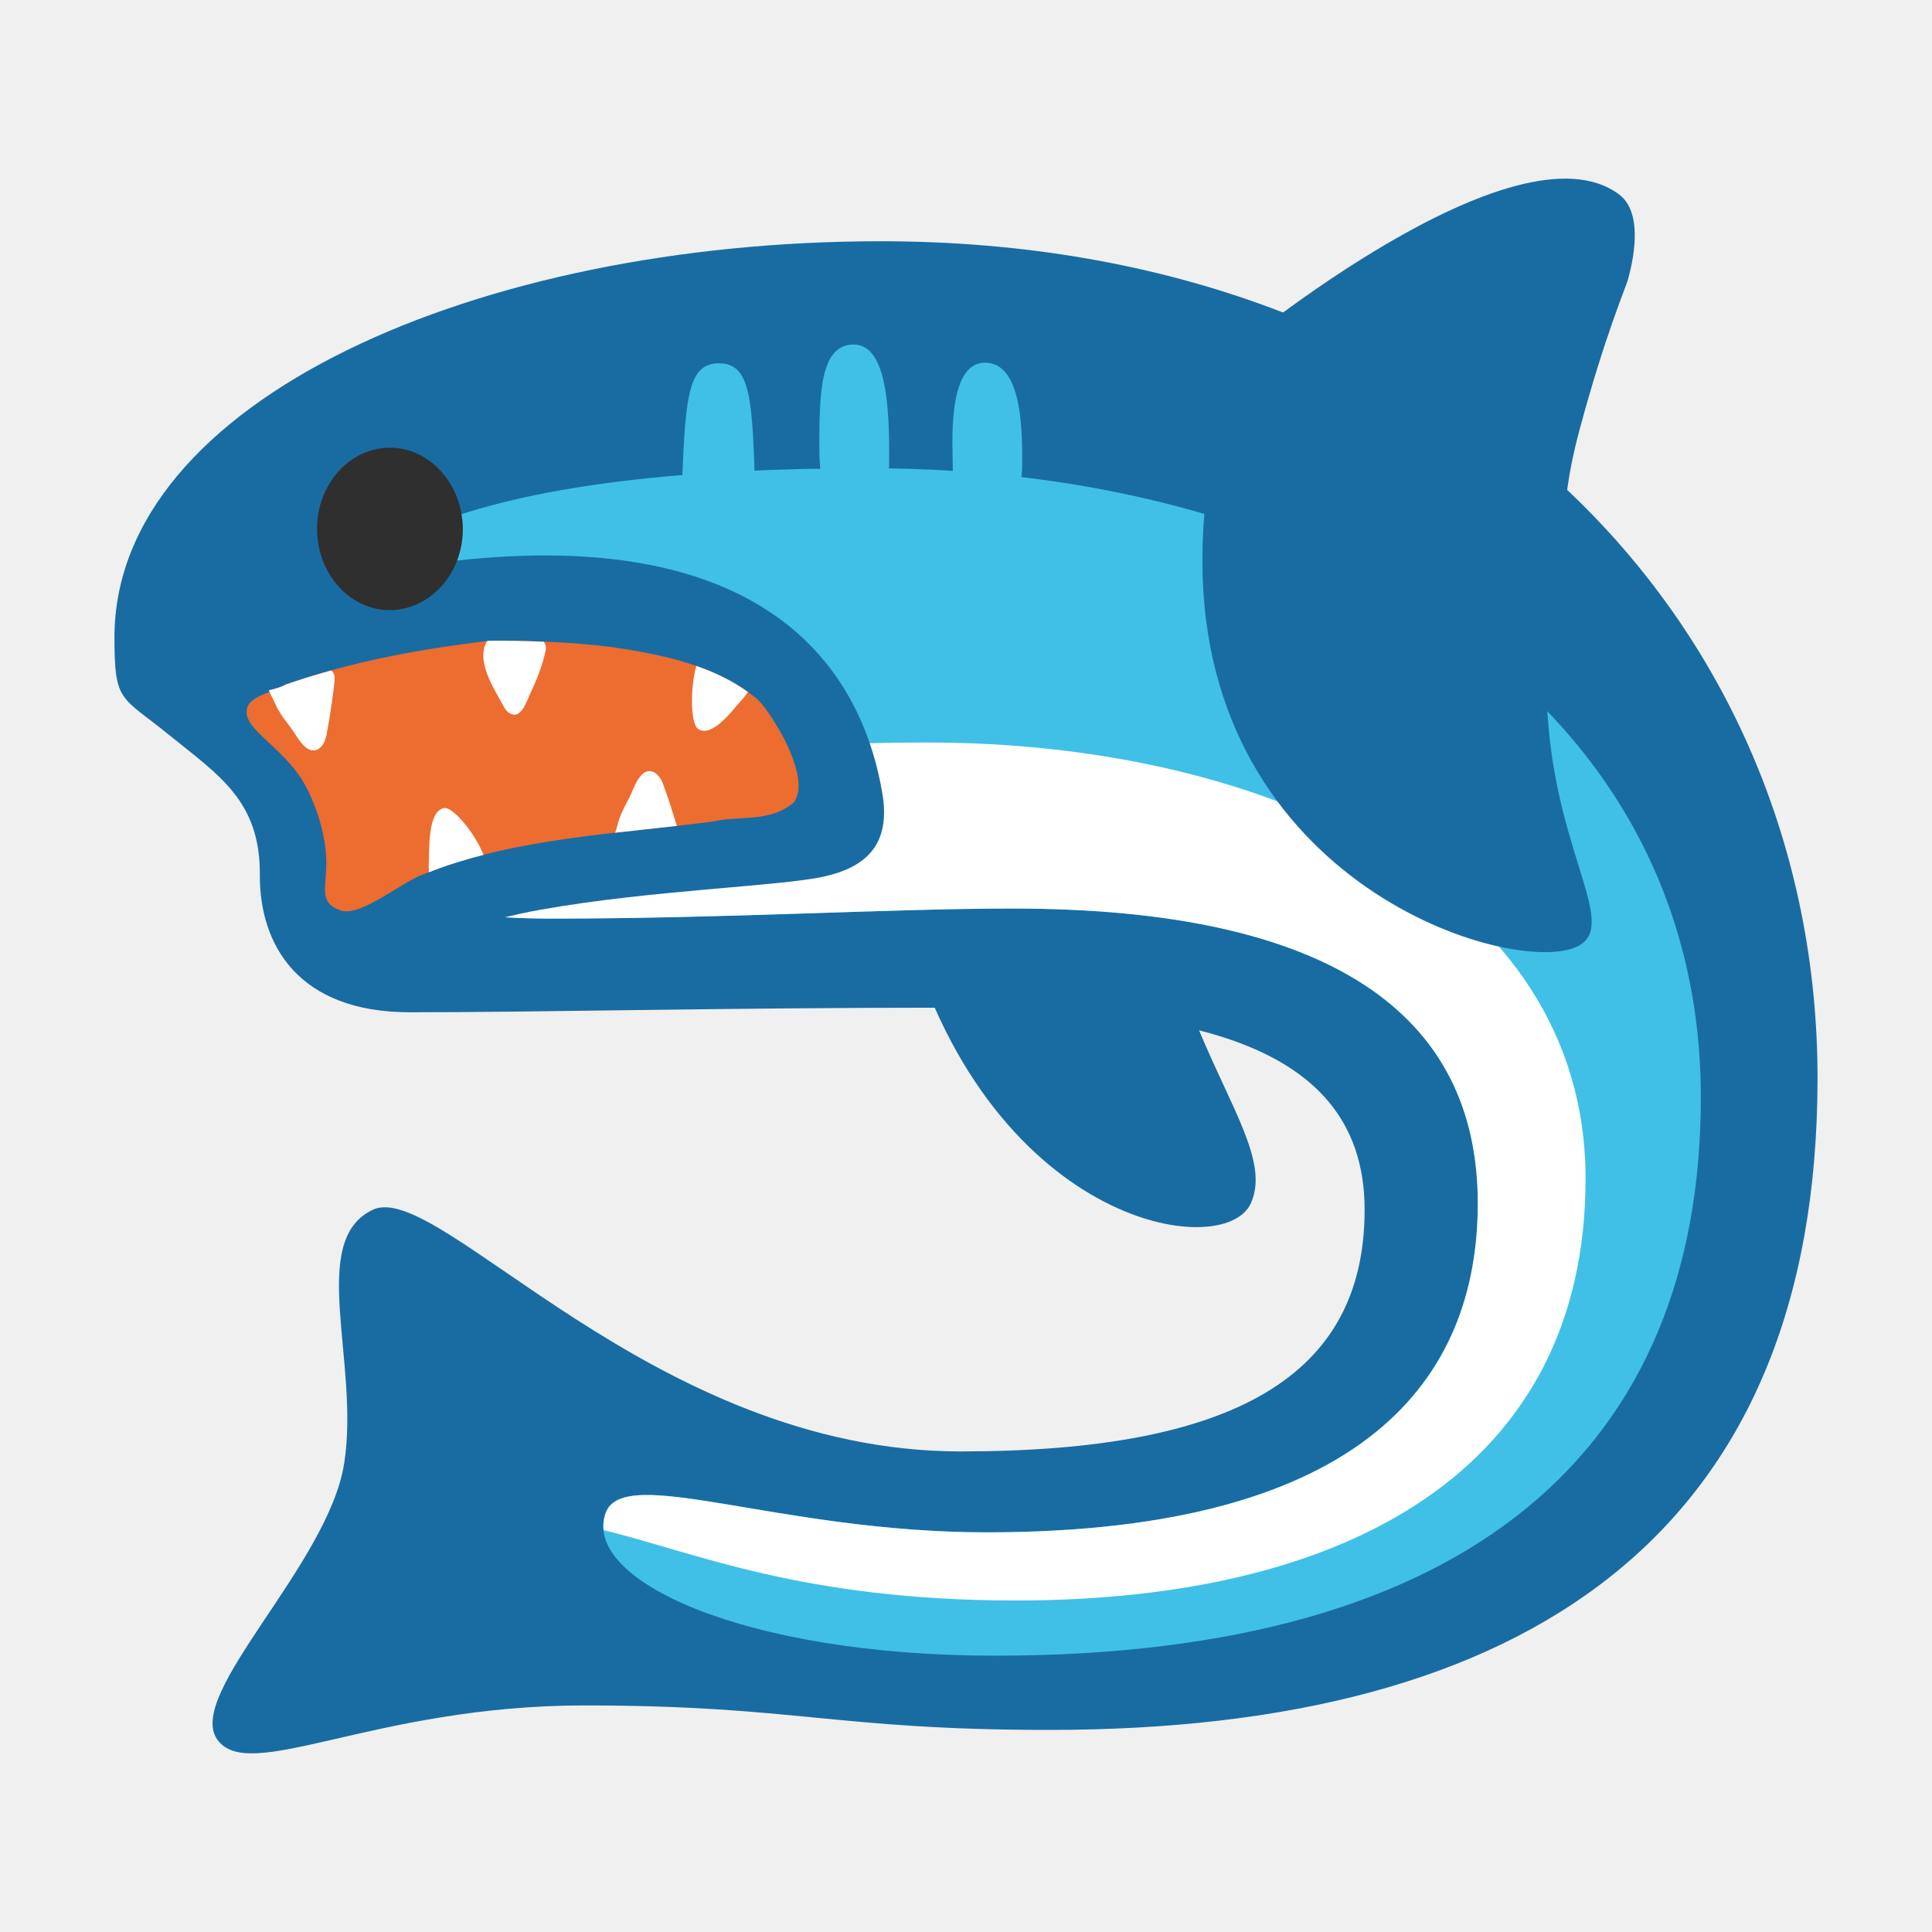
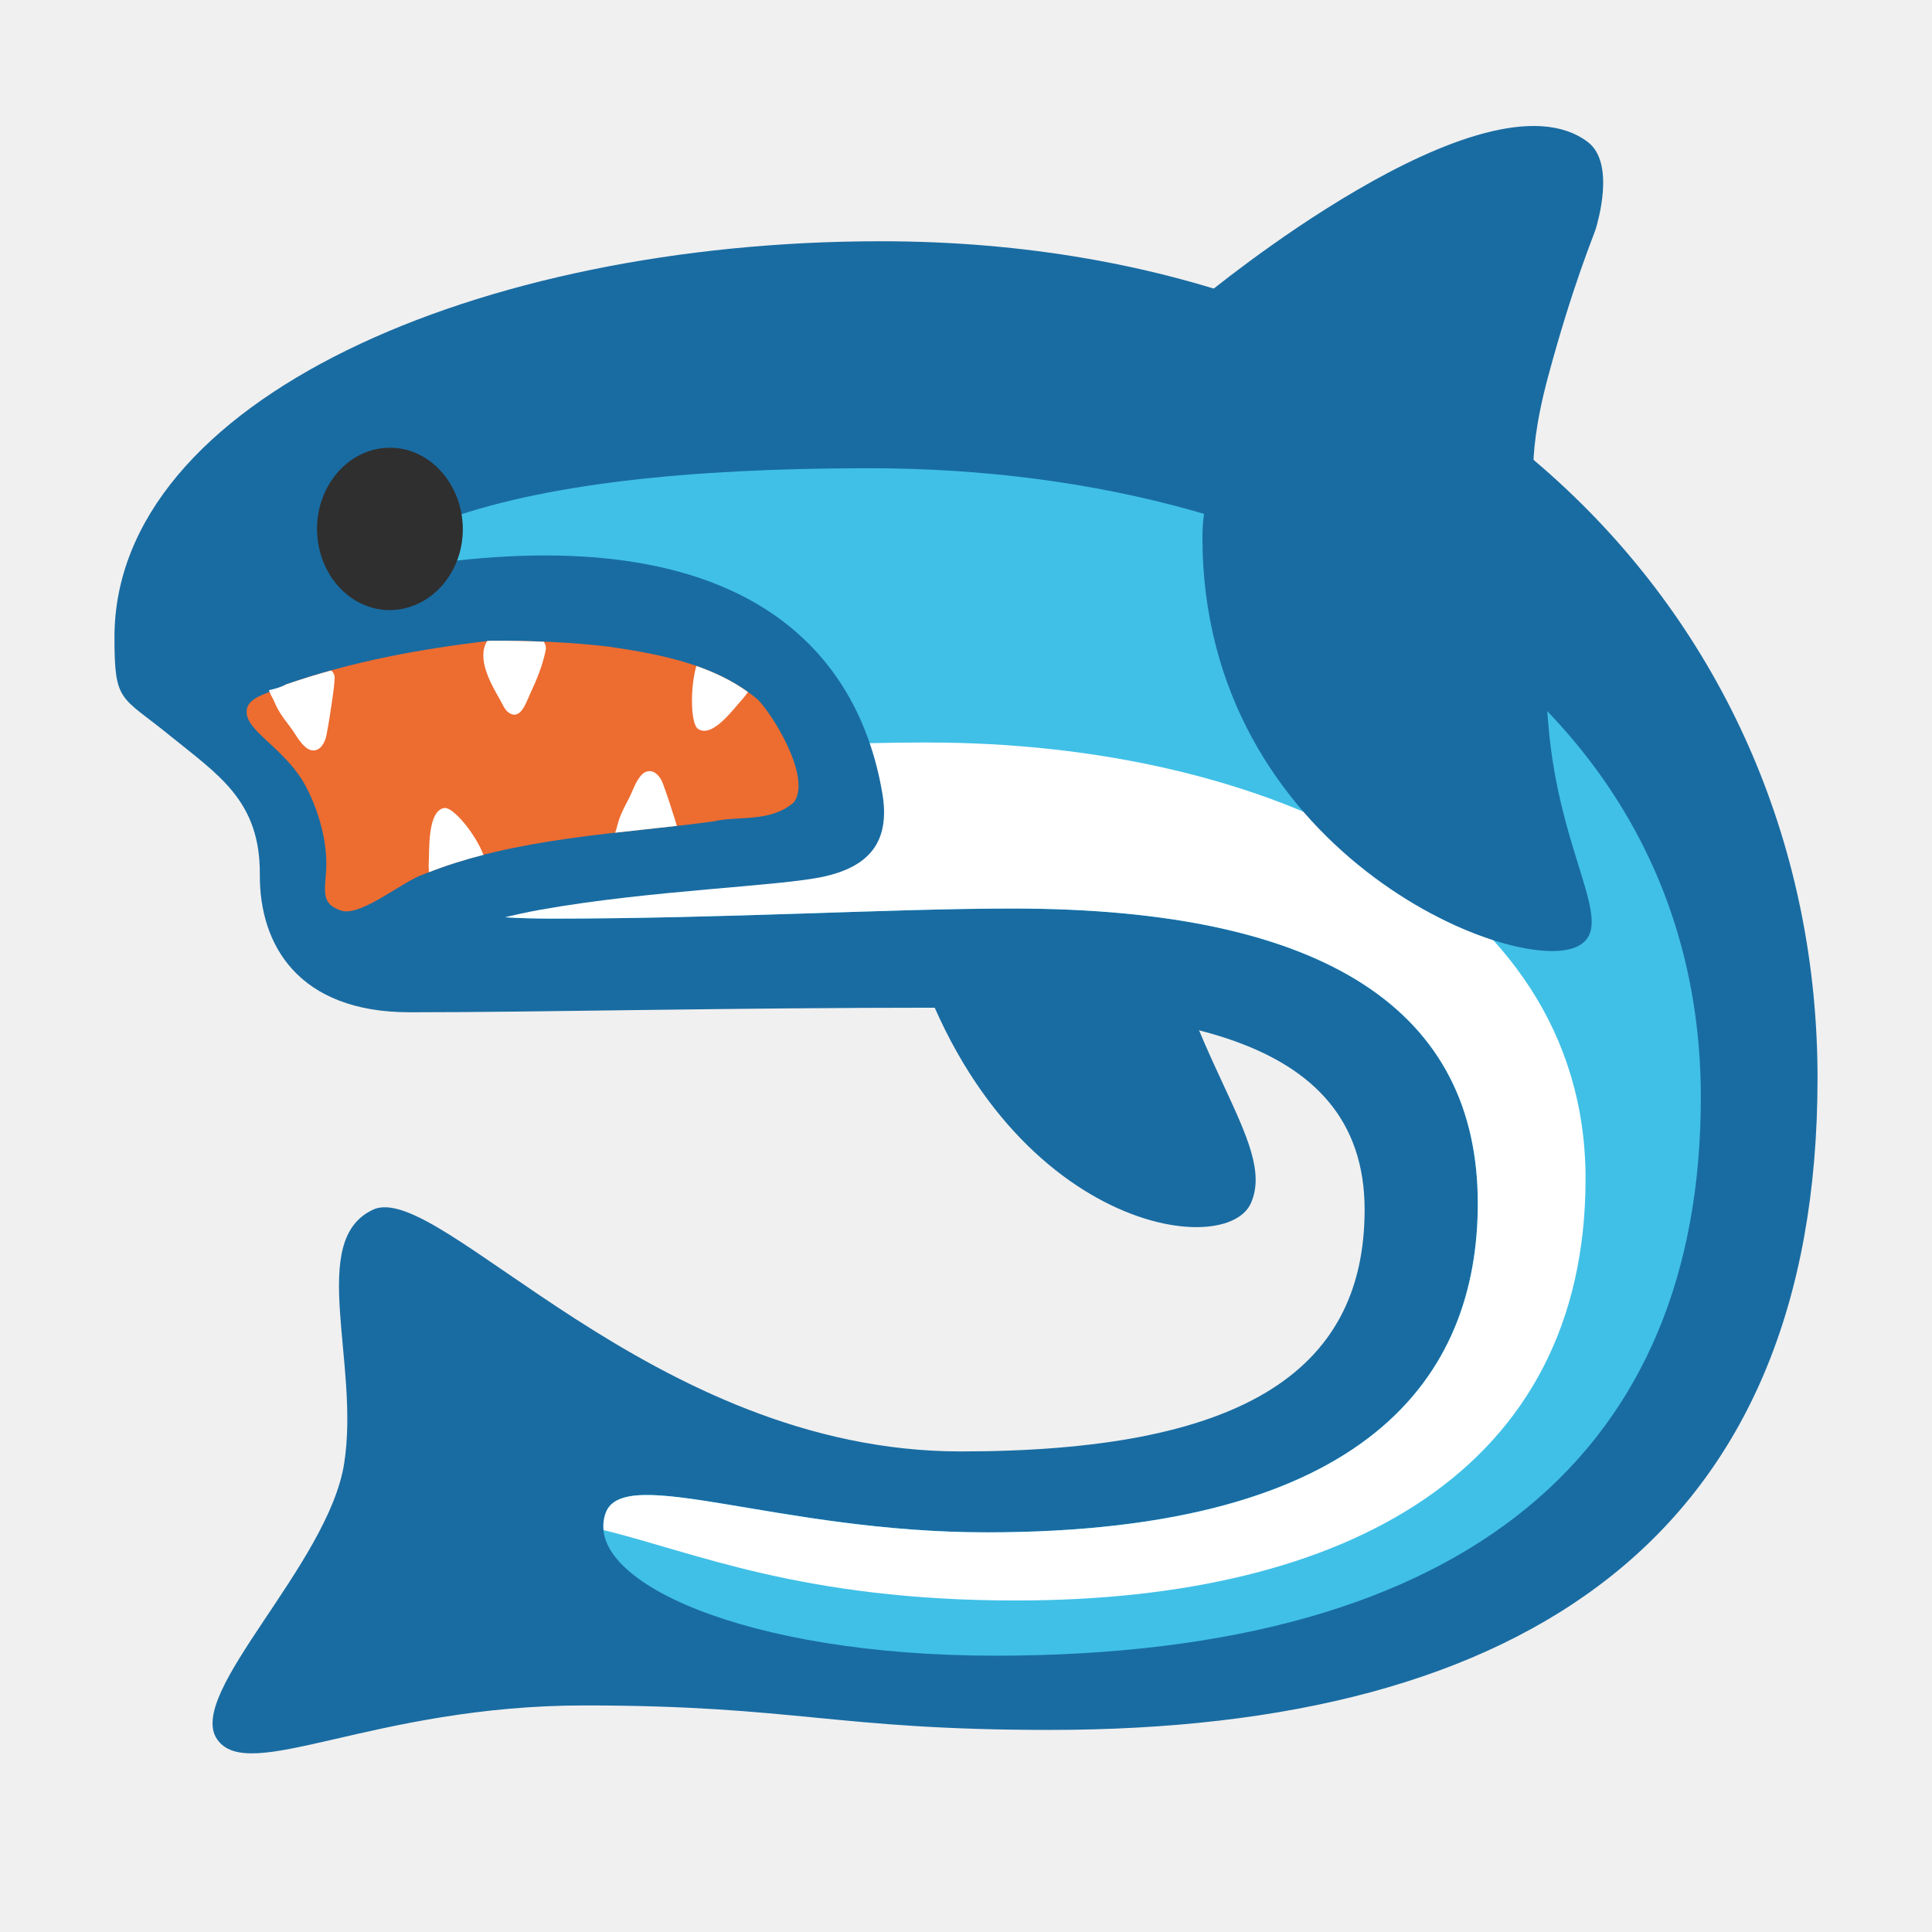
<svg xmlns="http://www.w3.org/2000/svg" width="128" height="128" style="enable-background:new 0 0 128 128;" version="1.1" id="svg11">
  <defs id="defs11" />
  <g id="g14" transform="matrix(0.9700154,0,0,0.9700154,1.919012,1.919012)" style="stroke-width:1.031">
    <g id="g23" transform="matrix(0.8475242,0,0,0.8475242,307.3554,-20.73371)" style="stroke-width:1.216">
      <path style="fill:#196ca2;fill-opacity:1;stroke:none;stroke-width:7.298;stroke-linecap:round" d="m -292.212,95.956 c 6.536,24.908 25.893,27.992 28.04,23.124 2.147,-4.869 -5.45,-11.708 -7.864,-26.512 -2.414,-14.803 -23.251,-8.33 -20.176,3.388 z" id="path11-5" />
-       <path style="fill:#196ca2;fill-opacity:1;stroke:none;stroke-width:7.298;stroke-linecap:round" d="m -265.388,50.247 c 0,0 22.573,-18.71 30.9,-12.435 2.253,1.698 0.787,6.501 0.665,6.955 -0.122,0.454 -1.858,4.508 -3.867,11.992 -2.009,7.484 -0.856,9.989 -0.856,9.989 z" id="path9-5" />
+       <path style="fill:#196ca2;fill-opacity:1;stroke:none;stroke-width:7.298;stroke-linecap:round" d="m -267.934,46.004 c 0,0 22.573,-18.71 30.9,-12.435 2.253,1.698 0.787,6.501 0.665,6.955 -0.122,0.454 -1.858,4.508 -3.867,11.992 -2.009,7.484 -0.856,9.989 -0.856,9.989 z" id="path9-5" />
      <path id="path13" style="fill:#196ca2;fill-opacity:1;stroke:none;stroke-width:7.298;stroke-linecap:round" d="m -307.449,55.225 c -1.146,0.433 -2.754,0.216 -3.543,1.214 -0.387,1.318 -0.539,2.701 -1.008,4.009 -0.559,2.107 -1.293,4.323 -0.657,6.505 0.418,1.699 1.275,3.577 3.086,4.134 1.093,0.601 2.664,-0.042 2.751,-1.356 0.231,-2.127 -0.421,-4.292 0.098,-6.407 0.298,-2.026 1.045,-4.064 0.572,-6.122 -0.191,-0.706 -0.25,-2.111 -1.299,-1.978 z m 11.291,2.002 c -1.299,0.44 -2.845,0.673 -3.91,1.478 -0.352,1.982 -0.894,3.948 -1.126,5.952 -0.149,2.36 0.32,4.926 1.912,6.752 1.066,1.239 3.486,1.319 4.21,-0.322 0.626,-1.463 -0.179,-3.013 -0.231,-4.512 -0.341,-2.57 0.669,-5.091 0.446,-7.654 -0.109,-0.681 -0.455,-1.729 -1.3,-1.694 z m 8.16,1.123 c -1.43,1.595 -2.288,3.68 -2.232,5.833 0.053,1.973 0.414,4.149 1.827,5.629 0.969,0.952 2.828,1.447 3.794,0.232 0.795,-1.316 0.301,-2.924 0.145,-4.35 -0.407,-2.006 -0.511,-4.076 -1.086,-6.044 -0.346,-0.789 -1.146,-2.085 -2.113,-1.724 -0.064,0.175 -0.228,0.279 -0.335,0.423 z" />
      <path style="fill:#196ca2;fill-opacity:1;stroke:none;stroke-width:7.298;stroke-linecap:round" d="m -294.035,41.572 c -32.333,0 -61.726,12.77 -61.726,31.923 0,5.303 0.493,4.686 4.439,7.892 3.946,3.206 7.316,5.271 7.276,11.222 -0.038,5.651 3.083,11.098 12.085,11.098 10.852,0 25.156,-0.37 43.16,-0.37 17.017,0 33.788,1.726 33.788,16.277 0,13.318 -10.358,19.484 -32.555,19.484 -24.909,0 -42.037,-21.95 -47.353,-19.484 -5.316,2.466 -1.041,12.331 -2.331,20.47 -1.29,8.139 -12.755,18.497 -10.247,22.197 2.508,3.699 12.578,-2.713 29.595,-2.713 17.017,0 20.224,1.973 37.487,1.973 38.474,0 61.904,-15.784 61.904,-52.532 0,-36.748 -28.91,-67.438 -75.523,-67.438 z" id="path20" />
      <path style="fill:#40c0e7;fill-opacity:1;stroke:none;stroke-width:7.298;stroke-linecap:round" d="m -294.952,59.864 c -29.41,0 -47.031,5.184 -47.031,18.787 0,13.603 7.178,17.506 21.478,17.506 14.023,0 27.268,-0.811 37.137,-0.811 25.467,0 37.475,8.408 37.475,23.764 0,13.951 -8.894,26.508 -39.587,26.508 -16.742,0 -29.235,-5.558 -30.693,-1.57 -1.97,5.392 11.079,11.51 31.391,11.51 38.541,0 56.864,-16.851 56.864,-44.993 0,-32.088 -30.063,-50.701 -67.034,-50.701 z" id="path19" />
      <path id="path22" style="fill:#ffffff;fill-opacity:1;stroke:none;stroke-width:7.298;stroke-linecap:round" d="m -290.189,81.965 c -25.964,0 -48.142,5.267 -50.168,5.76 2.848,6.348 9.459,8.434 19.852,8.434 14.023,0 27.267,-0.812 37.137,-0.812 25.467,0 37.477,8.408 37.477,23.764 0,13.951 -8.895,26.508 -39.588,26.508 -16.742,0 -29.236,-5.557 -30.693,-1.568 -0.168,0.459 -0.217,0.923 -0.172,1.389 7.245,1.75 15.953,5.671 33.227,5.671 26.856,0 45.91,-10.625 45.91,-33.993 0,-23.369 -25.775,-35.15 -52.98,-35.15 z" />
      <path style="fill:#196ca2;fill-opacity:1;stroke:none;stroke-width:7.298;stroke-linecap:round" d="m -328.261,67.314 c 23.571,-2.618 32.457,7.38 34.382,18.753 0.673,3.975 -1.142,5.903 -4.681,6.698 -3.54,0.795 -13.962,1.088 -22.869,2.678 -8.906,1.589 -16.029,5.891 -17.171,4.075 -1.142,-1.816 -10.193,-25.26 -9.057,-26.835 0,0 6.721,-3.961 19.395,-5.368 z" id="path23" />
      <path id="path16" style="fill:#ed6c30;fill-opacity:1;stroke:none;stroke-width:7.298;stroke-linecap:round" d="m -325.522,73.765 c -5.476,0.655 -10.99,1.631 -16.422,3.525 -1.405,0.798 -3.286,0.964 -3.16,2.334 0.125,1.37 2.521,2.592 4.21,4.97 1.01,1.422 2.359,4.667 2.195,7.622 -0.096,1.728 -0.465,2.799 1.302,3.326 1.659,0.365 4.922,-2.433 6.59,-2.973 7.248,-2.952 15.932,-3.258 23.241,-4.231 2.154,-0.509 4.613,0.12 6.552,-1.545 1.495,-1.98 -1.775,-7.201 -2.922,-8.303 -3.282,-2.747 -7.664,-3.614 -11.895,-4.236 -3.184,-0.384 -6.431,-0.506 -9.691,-0.49 z" />
      <path id="path5-3" style="fill:#ffffff;stroke-width:1.216" d="m -325.522,73.765 c -0.069,0.008 -0.139,0.018 -0.208,0.026 -0.848,1.398 0.26,3.373 1.027,4.704 0.223,0.392 0.404,0.89 0.784,1.112 0.923,0.533 1.34,-0.898 1.664,-1.578 0.517,-1.114 1.003,-2.279 1.247,-3.505 0.052,-0.265 -0.019,-0.488 -0.153,-0.679 -1.448,-0.059 -2.902,-0.087 -4.36,-0.08 z m 16.653,2.031 c -0.232,0.798 -0.353,1.889 -0.353,2.812 8.5e-4,0.289 0.014,0.565 0.033,0.821 0.041,0.391 0.129,1.22 0.463,1.442 1.163,0.786 2.904,-1.683 3.581,-2.408 0.166,-0.178 0.278,-0.362 0.42,-0.54 0.006,-0.007 0.015,-0.015 0.022,-0.022 -1.273,-0.914 -2.682,-1.589 -4.166,-2.105 z m -29.433,0.366 c -1.217,0.338 -2.432,0.707 -3.643,1.129 -0.377,0.214 -0.86,0.344 -1.367,0.462 0.008,0.022 0.011,0.042 0.022,0.067 0.096,0.237 0.186,0.435 0.317,0.655 0.128,0.258 0.23,0.533 0.375,0.793 0.283,0.519 0.623,0.947 0.977,1.415 0.426,0.549 0.74,1.232 1.275,1.676 0.438,0.36 0.863,0.298 1.172,0.019 0.238,-0.228 0.416,-0.584 0.493,-0.988 0.193,-0.975 0.341,-1.955 0.483,-2.944 0.081,-0.575 0.16,-1.121 0.182,-1.71 0.012,-0.18 -0.087,-0.37 -0.198,-0.494 -0.032,-0.039 -0.06,-0.059 -0.088,-0.08 z m 25.682,8.112 c -0.243,-0.007 -0.497,0.106 -0.732,0.381 -0.457,0.542 -0.659,1.275 -0.992,1.899 -0.275,0.529 -0.542,1.018 -0.739,1.583 -0.102,0.284 -0.159,0.575 -0.245,0.854 -0.033,0.085 -0.058,0.164 -0.083,0.245 1.684,-0.192 3.352,-0.367 4.971,-0.549 -0.059,-0.199 -0.118,-0.397 -0.18,-0.6 -0.296,-0.946 -0.597,-1.88 -0.94,-2.803 -0.14,-0.382 -0.372,-0.7 -0.642,-0.878 -0.131,-0.081 -0.273,-0.128 -0.418,-0.132 z m -16.523,2.97 c -0.025,4.72e-4 -0.051,0.002 -0.075,0.007 -1.337,0.282 -1.148,3.414 -1.217,4.457 -0.017,0.256 0.012,0.476 0.013,0.715 1.42,-0.557 2.892,-1.017 4.396,-1.402 -0.295,-0.787 -0.884,-1.738 -1.464,-2.456 -0.174,-0.214 -0.35,-0.411 -0.518,-0.587 -0.249,-0.244 -0.758,-0.742 -1.135,-0.735 z" />
-       <path style="fill:#196ca2;fill-opacity:1;stroke:none;stroke-width:7.298;stroke-linecap:round" d="m -253.657,50.682 c -8.632,0 -14.428,2.466 -14.428,16.647 0,26.143 25.11,33.583 30.212,31.075 3.329,-1.636 -1.48,-7.152 -2.343,-18.004 -1.692,-21.266 0.123,-29.719 -13.441,-29.719 z" id="path18" />
+       <path style="fill:#196ca2;fill-opacity:1;stroke:none;stroke-width:7.298;stroke-linecap:round" d="m -253.657,55.349 c -8.632,0 -14.428,2.466 -14.428,10.071 0,25.294 25.11,35.492 30.212,32.984 3.329,-1.636 -1.48,-7.152 -2.343,-18.004 -1.052,-13.222 -3.271,-25.052 -13.441,-25.052 z" id="path18" />
      <path d="m -333.866,58.22 c -3.216,0.174 -5.736,3.268 -5.562,6.866 0.174,3.616 2.92,6.379 6.136,6.205 3.25,-0.191 5.771,-3.25 5.597,-6.866 -0.191,-3.598 -2.938,-6.397 -6.171,-6.205 z" style="fill:#2f2f2f;stroke-width:1.216" id="path7-4" />
    </g>
-     <path style="fill:#40c0e7;fill-opacity:1;stroke-width:6.185;stroke-linecap:round" d="m 44.563,32.096 c 0.261,-6.71 0.341,-9.259 2.555,-9.259 2.214,0 2.303,2.441 2.49,9.173 0.099,3.559 -1.158,3.996 -2.895,3.822 -1.737,-0.174 -2.252,-1.133 -2.15,-3.735 z" id="path11" />
-     <path style="fill:#40c0e7;fill-opacity:1;stroke-width:6.185;stroke-linecap:round" d="m 56.321,21.553 c -2.316,0 -2.338,3.48 -2.338,7.093 0,3.613 1.117,4.864 2.45,4.864 1.332,0 2.321,-1.042 2.321,-4.239 0,-3.196 -0.117,-7.719 -2.433,-7.719 z" id="path12" />
-     <path style="fill:#40c0e7;fill-opacity:1;stroke-width:6.185;stroke-linecap:round" d="m 65.301,22.794 c -2.652,0 -2.201,5.741 -2.201,7.308 0,1.567 1.292,2.742 2.441,2.742 1.148,0 2.297,-1.019 2.297,-2.978 0,-1.959 0.116,-7.073 -2.536,-7.073 z" id="path14" />
  </g>
</svg>
